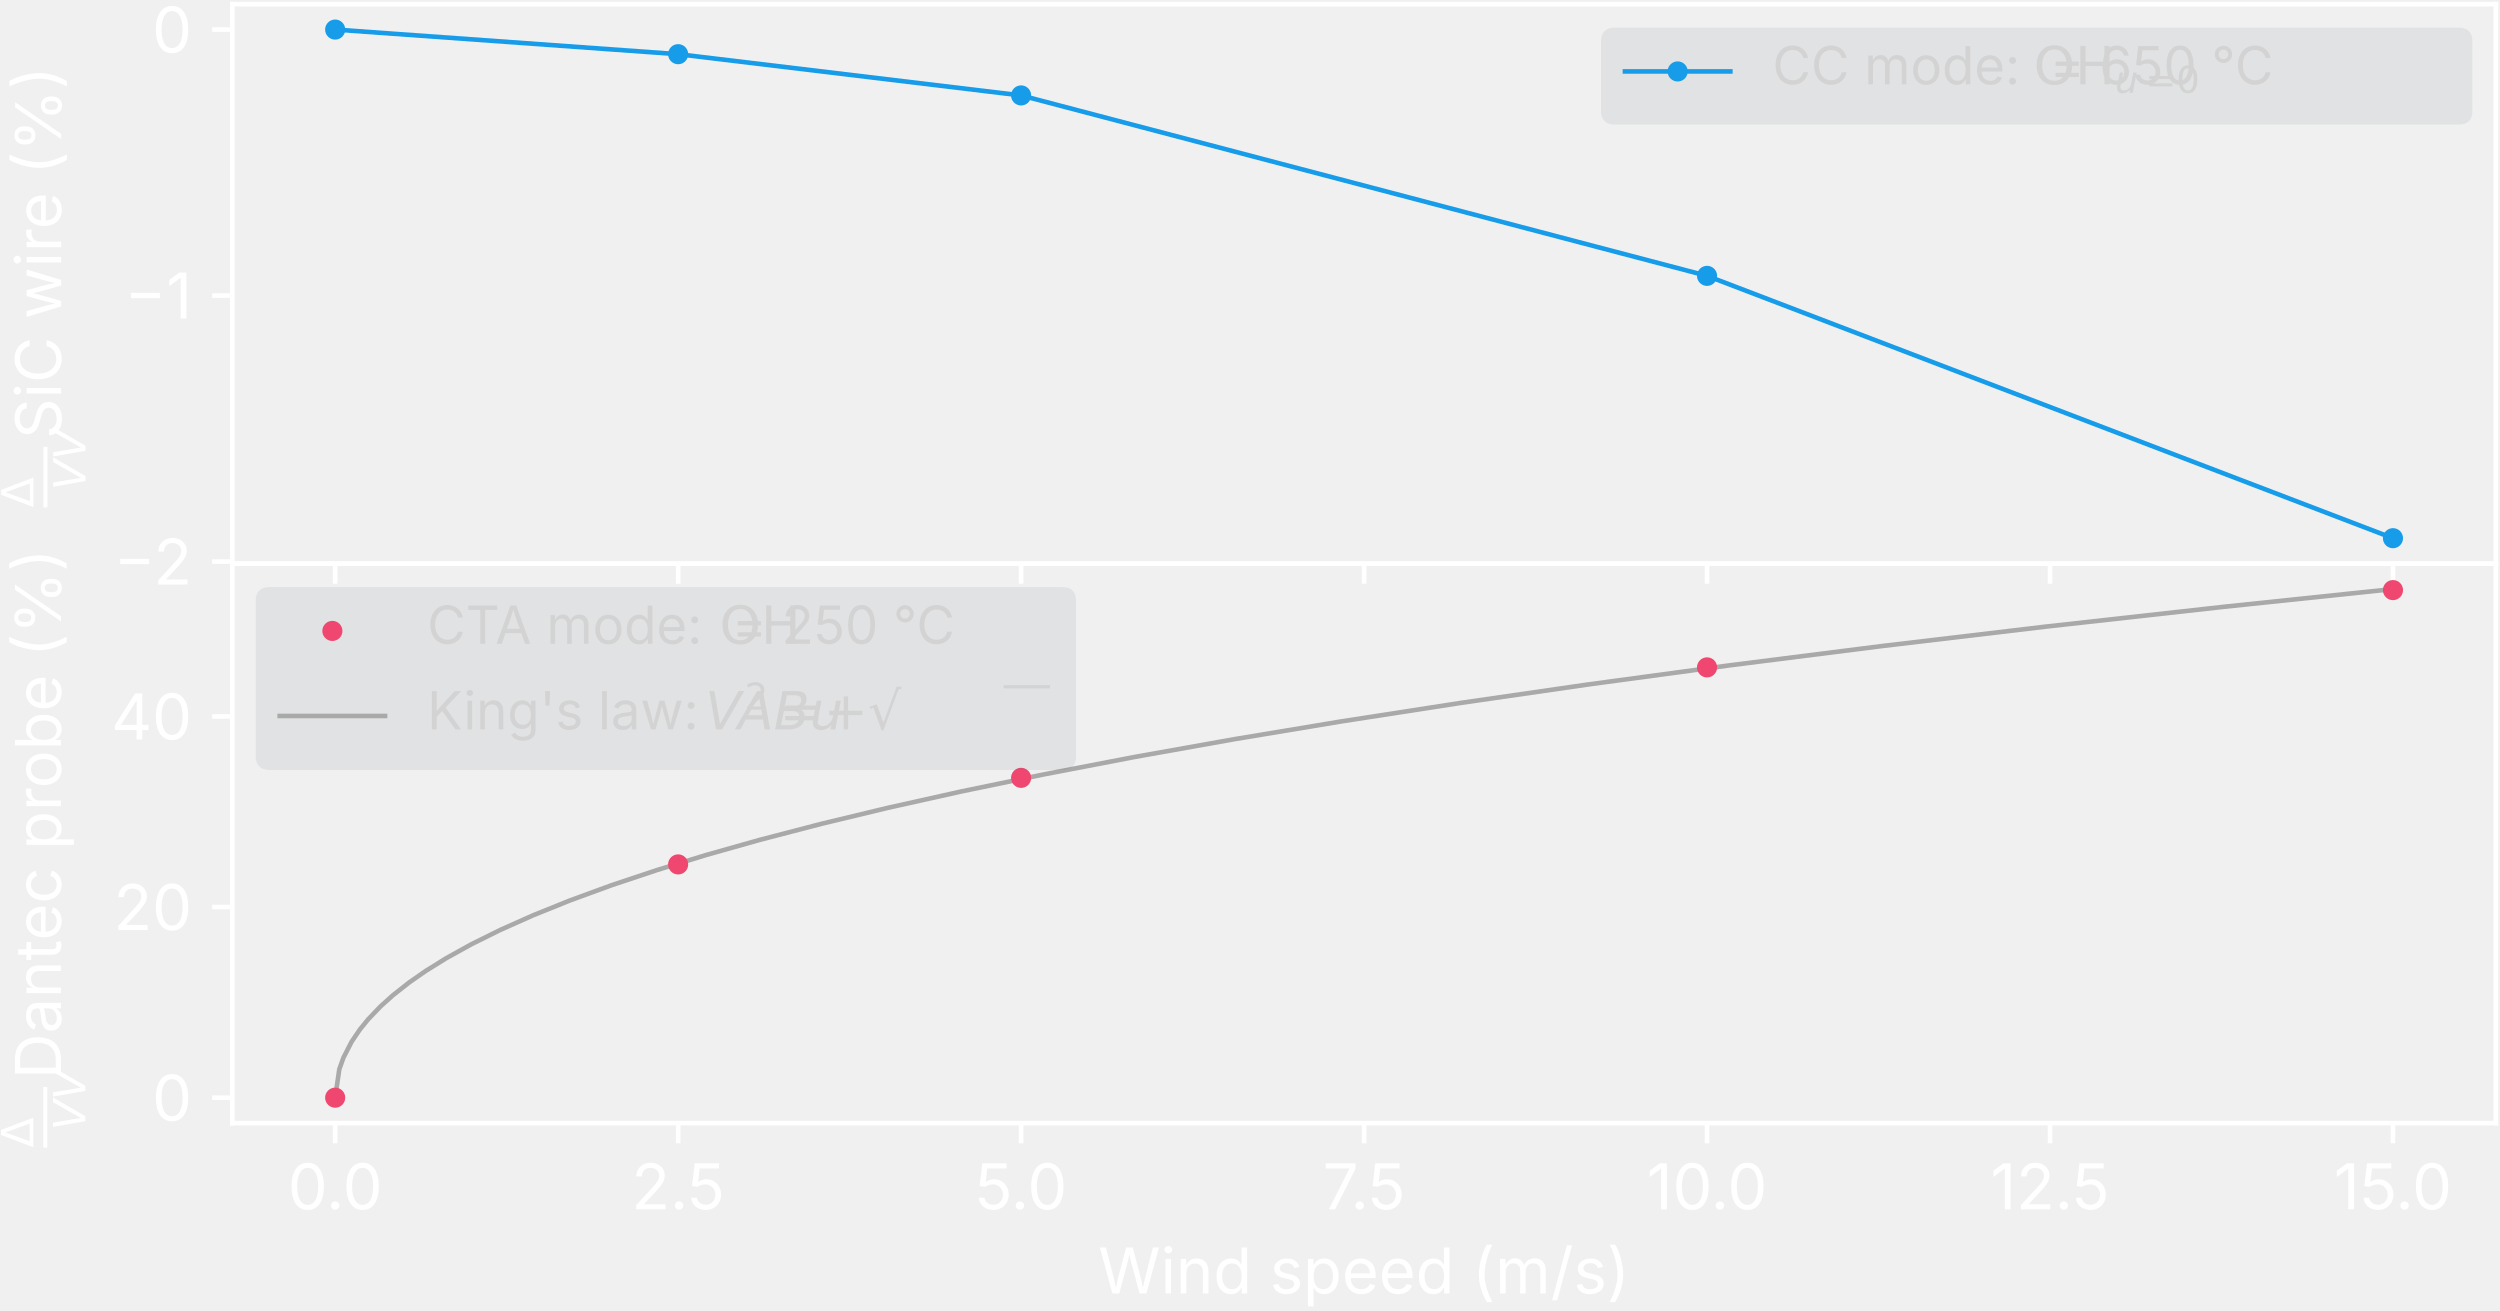
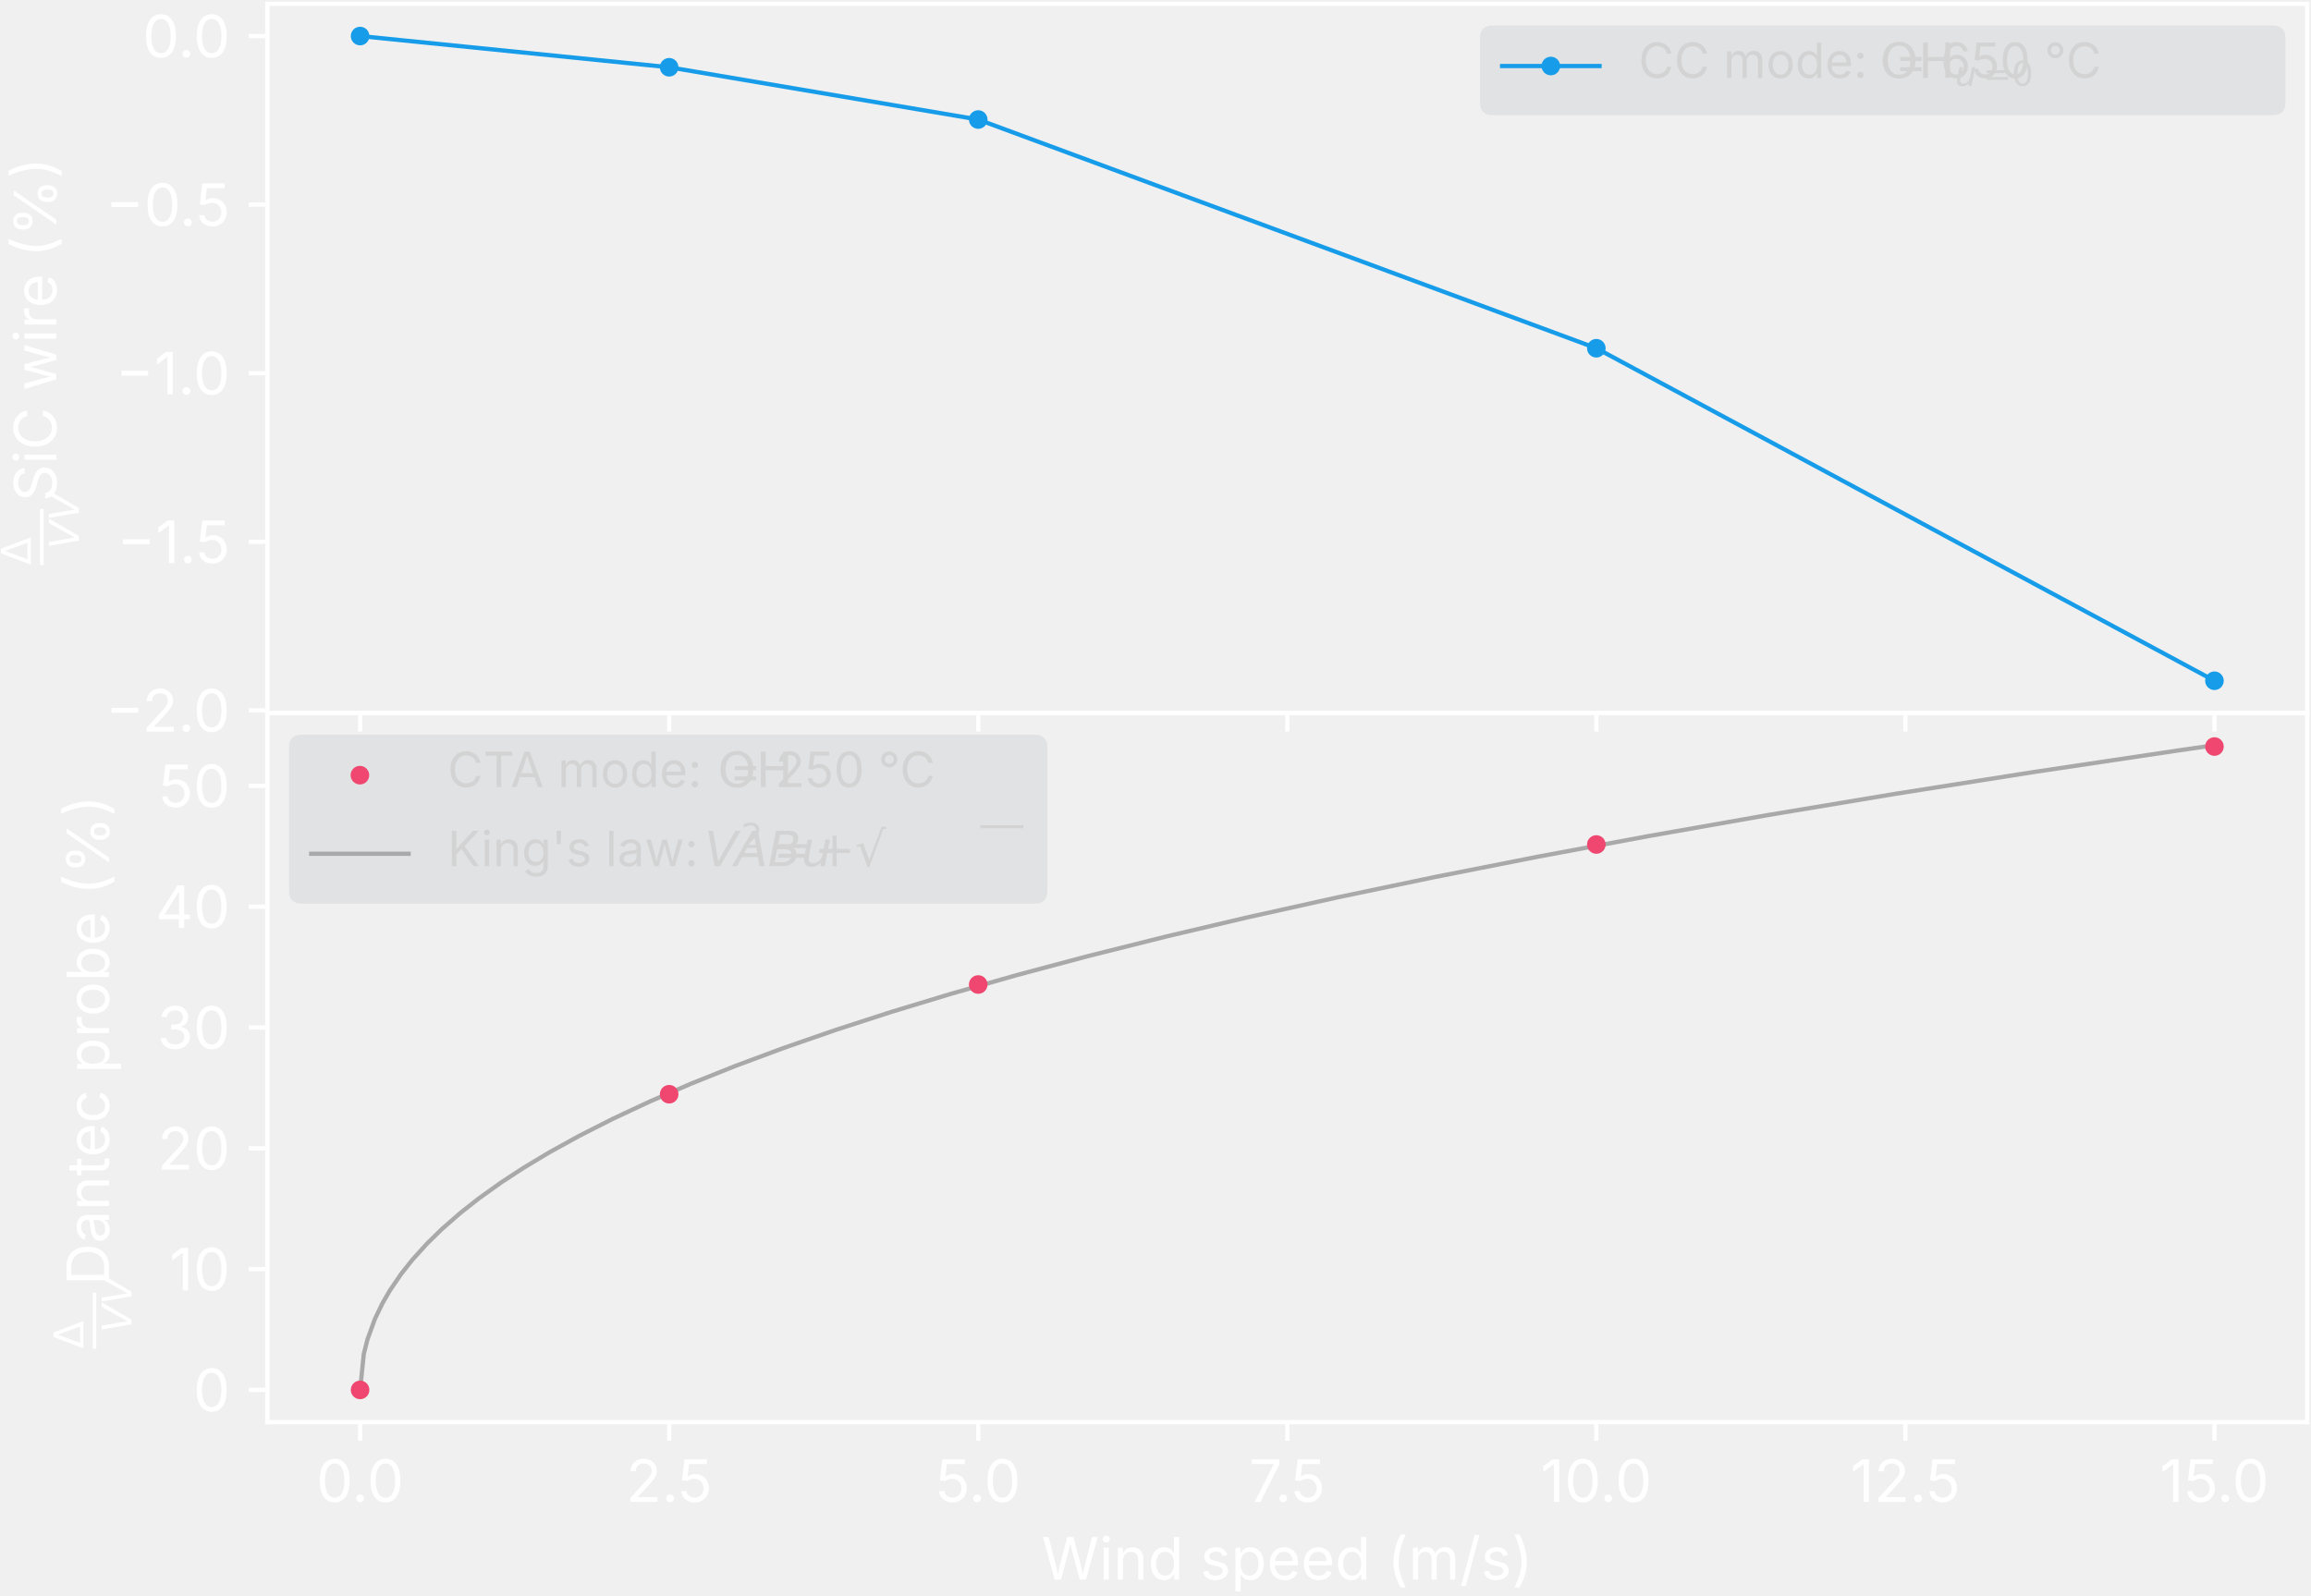
- <svg xmlns="http://www.w3.org/2000/svg" xmlns:xlink="http://www.w3.org/1999/xlink" width="434.794pt" height="227.925pt" viewBox="0 0 434.794 227.925" version="1.1">
+ <svg xmlns="http://www.w3.org/2000/svg" xmlns:xlink="http://www.w3.org/1999/xlink" width="434.801pt" height="300.236pt" viewBox="0 0 434.801 300.236" version="1.1">
  <defs>
    <style type="text/css">*{stroke-linejoin: round; stroke-linecap: butt}</style>
  </defs>
  <g id="figure_1">
    <g id="patch_1">
-       <path d="M 0 227.925  L 434.794 227.925  L 434.794 0  L 0 0  L 0 227.925  z " style="fill: none" />
+       <path d="M 0 300.236  L 434.801 300.236  L 434.801 0  L 0 0  L 0 300.236  z " style="fill: none" />
    </g>
    <g id="axes_1">
      <g id="patch_2">
-         <path d="M 40.397 98.025  L 434.074 98.025  L 434.074 0.72  L 40.397 0.72  L 40.397 98.025  z " style="fill: none" />
+         <path d="M 50.304 134.18  L 434.081 134.18  L 434.081 0.72  L 50.304 0.72  L 50.304 134.18  z " style="fill: none" />
      </g>
      <g id="matplotlib.axis_1">
        <g id="xtick_1">
          <g id="line2d_1">
            <defs>
-               <path id="me9f824bb07" d="M 0 0  L 0 3.5  " style="stroke: #ffffff; stroke-width: 0.8" />
+               <path id="mb3d3c3767f" d="M 0 0  L 0 3.5  " style="stroke: #ffffff; stroke-width: 0.8" />
            </defs>
            <g>
-               <use xlink:href="#me9f824bb07" x="58.292" y="98.025" style="fill: #ffffff; stroke: #ffffff; stroke-width: 0.8" />
+               <use xlink:href="#mb3d3c3767f" x="67.749" y="134.18" style="fill: #ffffff; stroke: #ffffff; stroke-width: 0.8" />
            </g>
          </g>
        </g>
        <g id="xtick_2">
          <g id="line2d_2">
            <g>
-               <use xlink:href="#me9f824bb07" x="117.94" y="98.025" style="fill: #ffffff; stroke: #ffffff; stroke-width: 0.8" />
+               <use xlink:href="#mb3d3c3767f" x="125.897" y="134.18" style="fill: #ffffff; stroke: #ffffff; stroke-width: 0.8" />
            </g>
          </g>
        </g>
        <g id="xtick_3">
          <g id="line2d_3">
            <g>
-               <use xlink:href="#me9f824bb07" x="177.588" y="98.025" style="fill: #ffffff; stroke: #ffffff; stroke-width: 0.8" />
+               <use xlink:href="#mb3d3c3767f" x="184.045" y="134.18" style="fill: #ffffff; stroke: #ffffff; stroke-width: 0.8" />
            </g>
          </g>
        </g>
        <g id="xtick_4">
          <g id="line2d_4">
            <g>
-               <use xlink:href="#me9f824bb07" x="237.236" y="98.025" style="fill: #ffffff; stroke: #ffffff; stroke-width: 0.8" />
+               <use xlink:href="#mb3d3c3767f" x="242.192" y="134.18" style="fill: #ffffff; stroke: #ffffff; stroke-width: 0.8" />
            </g>
          </g>
        </g>
        <g id="xtick_5">
          <g id="line2d_5">
            <g>
-               <use xlink:href="#me9f824bb07" x="296.884" y="98.025" style="fill: #ffffff; stroke: #ffffff; stroke-width: 0.8" />
+               <use xlink:href="#mb3d3c3767f" x="300.34" y="134.18" style="fill: #ffffff; stroke: #ffffff; stroke-width: 0.8" />
            </g>
          </g>
        </g>
        <g id="xtick_6">
          <g id="line2d_6">
            <g>
-               <use xlink:href="#me9f824bb07" x="356.532" y="98.025" style="fill: #ffffff; stroke: #ffffff; stroke-width: 0.8" />
+               <use xlink:href="#mb3d3c3767f" x="358.488" y="134.18" style="fill: #ffffff; stroke: #ffffff; stroke-width: 0.8" />
            </g>
          </g>
        </g>
        <g id="xtick_7">
          <g id="line2d_7">
            <g>
-               <use xlink:href="#me9f824bb07" x="416.179" y="98.025" style="fill: #ffffff; stroke: #ffffff; stroke-width: 0.8" />
+               <use xlink:href="#mb3d3c3767f" x="416.636" y="134.18" style="fill: #ffffff; stroke: #ffffff; stroke-width: 0.8" />
            </g>
          </g>
        </g>
      </g>
      <g id="matplotlib.axis_2">
        <g id="ytick_1">
          <g id="line2d_8">
            <defs>
-               <path id="m9cf8b675c9" d="M 0 0  L -3.5 0  " style="stroke: #ffffff; stroke-width: 0.8" />
+               <path id="m4267891a79" d="M 0 0  L -3.5 0  " style="stroke: #ffffff; stroke-width: 0.8" />
            </defs>
            <g>
-               <use xlink:href="#m9cf8b675c9" x="40.397" y="97.662" style="fill: #ffffff; stroke: #ffffff; stroke-width: 0.8" />
+               <use xlink:href="#m4267891a79" x="50.304" y="133.683" style="fill: #ffffff; stroke: #ffffff; stroke-width: 0.8" />
            </g>
          </g>
          <g id="text_1">
-             <text style="fill: #ffffff; font: 11px 'Inter'; text-anchor: end" x="33.397" y="101.663" transform="rotate(-0 33.39734 101.6628)">−2</text>
+             <text style="fill: #ffffff; font: 11px 'Inter'; text-anchor: end" x="43.304" y="137.684" transform="rotate(-0 43.30422 137.6837)">−2.0</text>
          </g>
        </g>
        <g id="ytick_2">
          <g id="line2d_9">
            <g>
-               <use xlink:href="#m9cf8b675c9" x="40.397" y="51.403" style="fill: #ffffff; stroke: #ffffff; stroke-width: 0.8" />
+               <use xlink:href="#m4267891a79" x="50.304" y="101.959" style="fill: #ffffff; stroke: #ffffff; stroke-width: 0.8" />
            </g>
          </g>
          <g id="text_2">
-             <text style="fill: #ffffff; font: 11px 'Inter'; text-anchor: end" x="33.397" y="55.403" transform="rotate(-0 33.39734 55.40305)">−1</text>
+             <text style="fill: #ffffff; font: 11px 'Inter'; text-anchor: end" x="43.304" y="105.959" transform="rotate(-0 43.30422 105.9594)">−1.5</text>
          </g>
        </g>
        <g id="ytick_3">
          <g id="line2d_10">
            <g>
-               <use xlink:href="#m9cf8b675c9" x="40.397" y="5.143" style="fill: #ffffff; stroke: #ffffff; stroke-width: 0.8" />
+               <use xlink:href="#m4267891a79" x="50.304" y="70.235" style="fill: #ffffff; stroke: #ffffff; stroke-width: 0.8" />
            </g>
          </g>
          <g id="text_3">
-             <text style="fill: #ffffff; font: 11px 'Inter'; text-anchor: end" x="33.397" y="9.143" transform="rotate(-0 33.39734 9.143325)">0</text>
-           </g>
-         </g>
-         <g id="text_4">
-           <g style="fill: #ffffff" transform="translate(11.20094 88.25727) rotate(-90)">
+             <text style="fill: #ffffff; font: 11px 'Inter'; text-anchor: end" x="43.304" y="74.235" transform="rotate(-0 43.30422 74.23521)">−1.0</text>
+           </g>
+         </g>
+         <g id="ytick_4">
+           <g id="line2d_11">
+             <g>
+               <use xlink:href="#m4267891a79" x="50.304" y="38.511" style="fill: #ffffff; stroke: #ffffff; stroke-width: 0.8" />
+             </g>
+           </g>
+           <g id="text_4">
+             <text style="fill: #ffffff; font: 11px 'Inter'; text-anchor: end" x="43.304" y="42.511" transform="rotate(-0 43.30422 42.51098)">−0.5</text>
+           </g>
+         </g>
+         <g id="ytick_5">
+           <g id="line2d_12">
+             <g>
+               <use xlink:href="#m4267891a79" x="50.304" y="6.786" style="fill: #ffffff; stroke: #ffffff; stroke-width: 0.8" />
+             </g>
+           </g>
+           <g id="text_5">
+             <text style="fill: #ffffff; font: 11px 'Inter'; text-anchor: end" x="43.304" y="10.787" transform="rotate(-0 43.30422 10.78675)">0.0</text>
+           </g>
+         </g>
+         <g id="text_6">
+           <g style="fill: #ffffff" transform="translate(11.17 106.335) rotate(-90)">
            <text>
              <tspan style="font: 7.7px 'DejaVu Sans'" x="0" y="-5.389">Δ</tspan>
              <tspan style="font: oblique 7.7px 'DejaVu Sans'" x="3 5.267" y="3.659 -5.389">VV</tspan>
              <tspan style="font: 11px 'Inter'" x="11.91 15.004 22.019 24.629 32.629 35.722 44.66 47.269 51.363 57.769 60.863 64.847 73.785" y="-0.569"> SiC wire (%)</tspan>
            </text>
            <rect x="0" y="-3.639" width="10.535" height="0.688" />
          </g>
        </g>
      </g>
-       <g id="line2d_11">
-         <path d="M 58.292 5.143  L 117.94 9.424  L 177.588 16.596  L 296.884 47.977  L 416.179 93.602  " clip-path="url(#p04968611b8)" style="fill: none; stroke: #169ce9; stroke-width: 0.8; stroke-linecap: square" />
+       <g id="line2d_13">
+         <path d="M 67.749 6.786  L 125.897 12.659  L 184.045 22.495  L 300.34 65.537  L 416.636 128.114  " clip-path="url(#p13eff54322)" style="fill: none; stroke: #169ce9; stroke-width: 0.8; stroke-linecap: square" />
        <defs>
-           <path id="m2319d151bd" d="M 0 1.25  C 0.332 1.25 0.649 1.118 0.884 0.884  C 1.118 0.649 1.25 0.332 1.25 0  C 1.25 -0.332 1.118 -0.649 0.884 -0.884  C 0.649 -1.118 0.332 -1.25 0 -1.25  C -0.332 -1.25 -0.649 -1.118 -0.884 -0.884  C -1.118 -0.649 -1.25 -0.332 -1.25 0  C -1.25 0.332 -1.118 0.649 -0.884 0.884  C -0.649 1.118 -0.332 1.25 0 1.25  z " style="stroke: #169ce9" />
+           <path id="m6902e85593" d="M 0 1.25  C 0.332 1.25 0.649 1.118 0.884 0.884  C 1.118 0.649 1.25 0.332 1.25 0  C 1.25 -0.332 1.118 -0.649 0.884 -0.884  C 0.649 -1.118 0.332 -1.25 0 -1.25  C -0.332 -1.25 -0.649 -1.118 -0.884 -0.884  C -1.118 -0.649 -1.25 -0.332 -1.25 0  C -1.25 0.332 -1.118 0.649 -0.884 0.884  C -0.649 1.118 -0.332 1.25 0 1.25  z " style="stroke: #169ce9" />
        </defs>
-         <g clip-path="url(#p04968611b8)">
-           <use xlink:href="#m2319d151bd" x="58.292" y="5.143" style="fill: #169ce9; stroke: #169ce9" />
-           <use xlink:href="#m2319d151bd" x="117.94" y="9.424" style="fill: #169ce9; stroke: #169ce9" />
-           <use xlink:href="#m2319d151bd" x="177.588" y="16.596" style="fill: #169ce9; stroke: #169ce9" />
-           <use xlink:href="#m2319d151bd" x="296.884" y="47.977" style="fill: #169ce9; stroke: #169ce9" />
-           <use xlink:href="#m2319d151bd" x="416.179" y="93.602" style="fill: #169ce9; stroke: #169ce9" />
+         <g clip-path="url(#p13eff54322)">
+           <use xlink:href="#m6902e85593" x="67.749" y="6.786" style="fill: #169ce9; stroke: #169ce9" />
+           <use xlink:href="#m6902e85593" x="125.897" y="12.659" style="fill: #169ce9; stroke: #169ce9" />
+           <use xlink:href="#m6902e85593" x="184.045" y="22.495" style="fill: #169ce9; stroke: #169ce9" />
+           <use xlink:href="#m6902e85593" x="300.34" y="65.537" style="fill: #169ce9; stroke: #169ce9" />
+           <use xlink:href="#m6902e85593" x="416.636" y="128.114" style="fill: #169ce9; stroke: #169ce9" />
        </g>
      </g>
      <g id="patch_3">
-         <path d="M 40.397 98.025  L 40.397 0.72  " style="fill: none; stroke: #ffffff; stroke-width: 0.8; stroke-linejoin: miter; stroke-linecap: square" />
+         <path d="M 50.304 134.18  L 50.304 0.72  " style="fill: none; stroke: #ffffff; stroke-width: 0.8; stroke-linejoin: miter; stroke-linecap: square" />
      </g>
      <g id="patch_4">
-         <path d="M 434.074 98.025  L 434.074 0.72  " style="fill: none; stroke: #ffffff; stroke-width: 0.8; stroke-linejoin: miter; stroke-linecap: square" />
+         <path d="M 434.081 134.18  L 434.081 0.72  " style="fill: none; stroke: #ffffff; stroke-width: 0.8; stroke-linejoin: miter; stroke-linecap: square" />
      </g>
      <g id="patch_5">
-         <path d="M 40.397 98.025  L 434.074 98.025  " style="fill: none; stroke: #ffffff; stroke-width: 0.8; stroke-linejoin: miter; stroke-linecap: square" />
+         <path d="M 50.304 134.18  L 434.081 134.18  " style="fill: none; stroke: #ffffff; stroke-width: 0.8; stroke-linejoin: miter; stroke-linecap: square" />
      </g>
      <g id="patch_6">
-         <path d="M 40.397 0.72  L 434.074 0.72  " style="fill: none; stroke: #ffffff; stroke-width: 0.8; stroke-linejoin: miter; stroke-linecap: square" />
+         <path d="M 50.304 0.72  L 434.081 0.72  " style="fill: none; stroke: #ffffff; stroke-width: 0.8; stroke-linejoin: miter; stroke-linecap: square" />
      </g>
      <g id="legend_1">
        <g id="patch_7">
-           <path d="M 280.777 21.171  L 427.66 21.171  Q 429.492 21.171 429.492 19.338  L 429.492 7.134  Q 429.492 5.301 427.66 5.301  L 280.777 5.301  Q 278.944 5.301 278.944 7.134  L 278.944 19.338  Q 278.944 21.171 280.777 21.171  z " style="fill: #59656d; opacity: 0.1; stroke: #59656d; stroke-linejoin: miter" />
-         </g>
-         <g id="line2d_12">
-           <path d="M 282.609 12.424  L 291.772 12.424  L 300.935 12.424  " style="fill: none; stroke: #169ce9; stroke-width: 0.8; stroke-linecap: square" />
+           <path d="M 280.784 21.171  L 427.667 21.171  Q 429.499 21.171 429.499 19.338  L 429.499 7.134  Q 429.499 5.301 427.667 5.301  L 280.784 5.301  Q 278.951 5.301 278.951 7.134  L 278.951 19.338  Q 278.951 21.171 280.784 21.171  z " style="fill: #59656d; opacity: 0.1; stroke: #59656d; stroke-linejoin: miter" />
+         </g>
+         <g id="line2d_14">
+           <path d="M 282.616 12.424  L 291.779 12.424  L 300.942 12.424  " style="fill: none; stroke: #169ce9; stroke-width: 0.8; stroke-linecap: square" />
          <g>
-             <use xlink:href="#m2319d151bd" x="291.772" y="12.424" style="fill: #169ce9; stroke: #169ce9" />
-           </g>
-         </g>
-         <g id="text_5">
-           <g style="fill: #d3d3d3" transform="translate(308.2659 15.63135)">
+             <use xlink:href="#m6902e85593" x="291.779" y="12.424" style="fill: #169ce9; stroke: #169ce9" />
+           </g>
+         </g>
+         <g id="text_7">
+           <g style="fill: #d3d3d3" transform="translate(308.2727 15.63135)">
            <text>
              <tspan style="font: 9.163px 'Inter'" x="0 6.659 13.318 15.893 23.853 29.316 34.999 40.332 42.855 75.76 78.335 84.37 86.945 92.654 98.221 103.944 106.519 110.681" y="-0.969">CC mode:  = 650 °C</tspan>
              <tspan style="font: 9.163px 'DejaVu Sans'" x="45.43 52.613" y="-0.969">OH</tspan>
              <tspan style="font: oblique 6.414px 'DejaVu Sans'" x="59.56" y="0.508">u</tspan>
              <tspan style="font: 6.414px 'DejaVu Sans'" x="64.853 71.45" y="0.508">=0</tspan>
            </text>
          </g>
        </g>
      </g>
    </g>
    <g id="axes_2">
      <g id="patch_8">
-         <path d="M 40.397 195.329  L 434.074 195.329  L 434.074 98.025  L 40.397 98.025  L 40.397 195.329  z " style="fill: none" />
-       </g>
-       <g id="line2d_13">
-         <path d="M 58.292 190.906  L 59.009 185.963  L 59.726 183.957  L 61.161 181.16  L 62.595 179.043  L 64.029 177.277  L 66.181 175.029  L 68.333 173.093  L 71.202 170.838  L 74.07 168.845  L 77.656 166.619  L 81.96 164.234  L 86.98 161.744  L 92.718 159.186  L 99.173 156.585  L 106.345 153.961  L 114.234 151.326  L 122.841 148.691  L 132.164 146.06  L 142.922 143.26  L 154.398 140.499  L 167.308 137.622  L 181.652 134.658  L 197.43 131.632  L 214.643 128.562  L 233.291 125.463  L 254.09 122.241  L 276.324 119.025  L 300.709 115.726  L 327.245 112.367  L 355.934 108.964  L 386.774 105.532  L 416.179 102.447  L 416.179 102.447  " clip-path="url(#p5960eb5c90)" style="fill: none; stroke: #a9a9a9; stroke-width: 0.8; stroke-linecap: square" />
+         <path d="M 50.304 267.64  L 434.081 267.64  L 434.081 134.18  L 50.304 134.18  L 50.304 267.64  z " style="fill: none" />
+       </g>
+       <g id="line2d_15">
+         <path d="M 67.749 261.574  L 68.448 254.794  L 69.147 252.043  L 70.545 248.206  L 71.944 245.302  L 73.342 242.881  L 75.44 239.796  L 77.537 237.142  L 80.334 234.048  L 83.13 231.315  L 86.626 228.262  L 90.122 225.511  L 94.317 222.514  L 98.512 219.775  L 103.406 216.838  L 109 213.752  L 115.292 210.559  L 122.284 207.287  L 129.975 203.962  L 138.365 200.601  L 147.454 197.218  L 157.243 193.824  L 167.73 190.426  L 178.917 187.033  L 191.502 183.455  L 204.787 179.912  L 219.469 176.233  L 234.851 172.609  L 251.631 168.884  L 269.81 165.081  L 289.387 161.218  L 310.362 157.31  L 332.735 153.371  L 356.507 149.411  L 382.377 145.331  L 409.645 141.257  L 416.636 140.246  L 416.636 140.246  " clip-path="url(#pf2e261e9ab)" style="fill: none; stroke: #a9a9a9; stroke-width: 0.8; stroke-linecap: square" />
      </g>
      <g id="matplotlib.axis_3">
        <g id="xtick_8">
-           <g id="line2d_14">
-             <g>
-               <use xlink:href="#me9f824bb07" x="58.292" y="195.329" style="fill: #ffffff; stroke: #ffffff; stroke-width: 0.8" />
-             </g>
-           </g>
-           <g id="text_6">
-             <text style="fill: #ffffff; font: 11px 'Inter'; text-anchor: middle" x="58.292" y="210.33" transform="rotate(-0 58.29173 210.3299)">0.0</text>
+           <g id="line2d_16">
+             <g>
+               <use xlink:href="#mb3d3c3767f" x="67.749" y="267.64" style="fill: #ffffff; stroke: #ffffff; stroke-width: 0.8" />
+             </g>
+           </g>
+           <g id="text_8">
+             <text style="fill: #ffffff; font: 11px 'Inter'; text-anchor: middle" x="67.749" y="282.641" transform="rotate(-0 67.7486 282.6408)">0.0</text>
          </g>
        </g>
        <g id="xtick_9">
-           <g id="line2d_15">
-             <g>
-               <use xlink:href="#me9f824bb07" x="117.94" y="195.329" style="fill: #ffffff; stroke: #ffffff; stroke-width: 0.8" />
-             </g>
-           </g>
-           <g id="text_7">
-             <text style="fill: #ffffff; font: 11px 'Inter'; text-anchor: middle" x="117.94" y="210.33" transform="rotate(-0 117.9397 210.3299)">2.5</text>
+           <g id="line2d_17">
+             <g>
+               <use xlink:href="#mb3d3c3767f" x="125.897" y="267.64" style="fill: #ffffff; stroke: #ffffff; stroke-width: 0.8" />
+             </g>
+           </g>
+           <g id="text_9">
+             <text style="fill: #ffffff; font: 11px 'Inter'; text-anchor: middle" x="125.897" y="282.641" transform="rotate(-0 125.8966 282.6408)">2.5</text>
          </g>
        </g>
        <g id="xtick_10">
-           <g id="line2d_16">
-             <g>
-               <use xlink:href="#me9f824bb07" x="177.588" y="195.329" style="fill: #ffffff; stroke: #ffffff; stroke-width: 0.8" />
-             </g>
-           </g>
-           <g id="text_8">
-             <text style="fill: #ffffff; font: 11px 'Inter'; text-anchor: middle" x="177.588" y="210.33" transform="rotate(-0 177.5876 210.3299)">5.0</text>
+           <g id="line2d_18">
+             <g>
+               <use xlink:href="#mb3d3c3767f" x="184.045" y="267.64" style="fill: #ffffff; stroke: #ffffff; stroke-width: 0.8" />
+             </g>
+           </g>
+           <g id="text_10">
+             <text style="fill: #ffffff; font: 11px 'Inter'; text-anchor: middle" x="184.045" y="282.641" transform="rotate(-0 184.0445 282.6408)">5.0</text>
          </g>
        </g>
        <g id="xtick_11">
-           <g id="line2d_17">
-             <g>
-               <use xlink:href="#me9f824bb07" x="237.236" y="195.329" style="fill: #ffffff; stroke: #ffffff; stroke-width: 0.8" />
-             </g>
-           </g>
-           <g id="text_9">
-             <text style="fill: #ffffff; font: 11px 'Inter'; text-anchor: middle" x="237.236" y="210.33" transform="rotate(-0 237.2356 210.3299)">7.5</text>
+           <g id="line2d_19">
+             <g>
+               <use xlink:href="#mb3d3c3767f" x="242.192" y="267.64" style="fill: #ffffff; stroke: #ffffff; stroke-width: 0.8" />
+             </g>
+           </g>
+           <g id="text_11">
+             <text style="fill: #ffffff; font: 11px 'Inter'; text-anchor: middle" x="242.192" y="282.641" transform="rotate(-0 242.1925 282.6408)">7.5</text>
          </g>
        </g>
        <g id="xtick_12">
-           <g id="line2d_18">
-             <g>
-               <use xlink:href="#me9f824bb07" x="296.884" y="195.329" style="fill: #ffffff; stroke: #ffffff; stroke-width: 0.8" />
-             </g>
-           </g>
-           <g id="text_10">
-             <text style="fill: #ffffff; font: 11px 'Inter'; text-anchor: middle" x="296.884" y="210.33" transform="rotate(-0 296.8835 210.3299)">10.0</text>
+           <g id="line2d_20">
+             <g>
+               <use xlink:href="#mb3d3c3767f" x="300.34" y="267.64" style="fill: #ffffff; stroke: #ffffff; stroke-width: 0.8" />
+             </g>
+           </g>
+           <g id="text_12">
+             <text style="fill: #ffffff; font: 11px 'Inter'; text-anchor: middle" x="300.34" y="282.641" transform="rotate(-0 300.3404 282.6408)">10.0</text>
          </g>
        </g>
        <g id="xtick_13">
-           <g id="line2d_19">
-             <g>
-               <use xlink:href="#me9f824bb07" x="356.532" y="195.329" style="fill: #ffffff; stroke: #ffffff; stroke-width: 0.8" />
-             </g>
-           </g>
-           <g id="text_11">
-             <text style="fill: #ffffff; font: 11px 'Inter'; text-anchor: middle" x="356.532" y="210.33" transform="rotate(-0 356.5315 210.3299)">12.5</text>
+           <g id="line2d_21">
+             <g>
+               <use xlink:href="#mb3d3c3767f" x="358.488" y="267.64" style="fill: #ffffff; stroke: #ffffff; stroke-width: 0.8" />
+             </g>
+           </g>
+           <g id="text_13">
+             <text style="fill: #ffffff; font: 11px 'Inter'; text-anchor: middle" x="358.488" y="282.641" transform="rotate(-0 358.4884 282.6408)">12.5</text>
          </g>
        </g>
        <g id="xtick_14">
-           <g id="line2d_20">
-             <g>
-               <use xlink:href="#me9f824bb07" x="416.179" y="195.329" style="fill: #ffffff; stroke: #ffffff; stroke-width: 0.8" />
-             </g>
-           </g>
-           <g id="text_12">
-             <text style="fill: #ffffff; font: 11px 'Inter'; text-anchor: middle" x="416.179" y="210.33" transform="rotate(-0 416.1795 210.3299)">15.0</text>
-           </g>
-         </g>
-         <g id="text_13">
-           <text style="fill: #ffffff; font: 11px 'Inter'; text-anchor: middle" x="237.236" y="224.955" transform="rotate(-0 237.2356 224.9552)">Wind speed (m/s)</text>
+           <g id="line2d_22">
+             <g>
+               <use xlink:href="#mb3d3c3767f" x="416.636" y="267.64" style="fill: #ffffff; stroke: #ffffff; stroke-width: 0.8" />
+             </g>
+           </g>
+           <g id="text_14">
+             <text style="fill: #ffffff; font: 11px 'Inter'; text-anchor: middle" x="416.636" y="282.641" transform="rotate(-0 416.6363 282.6408)">15.0</text>
+           </g>
+         </g>
+         <g id="text_15">
+           <text style="fill: #ffffff; font: 11px 'Inter'; text-anchor: middle" x="242.192" y="297.266" transform="rotate(-0 242.1925 297.2661)">Wind speed (m/s)</text>
        </g>
      </g>
      <g id="matplotlib.axis_4">
-         <g id="ytick_4">
-           <g id="line2d_21">
-             <g>
-               <use xlink:href="#m9cf8b675c9" x="40.397" y="190.906" style="fill: #ffffff; stroke: #ffffff; stroke-width: 0.8" />
-             </g>
-           </g>
-           <g id="text_14">
-             <text style="fill: #ffffff; font: 11px 'Inter'; text-anchor: end" x="33.397" y="194.907" transform="rotate(-0 33.39734 194.9065)">0</text>
-           </g>
-         </g>
-         <g id="ytick_5">
-           <g id="line2d_22">
-             <g>
-               <use xlink:href="#m9cf8b675c9" x="40.397" y="157.753" style="fill: #ffffff; stroke: #ffffff; stroke-width: 0.8" />
-             </g>
-           </g>
-           <g id="text_15">
-             <text style="fill: #ffffff; font: 11px 'Inter'; text-anchor: end" x="33.397" y="161.753" transform="rotate(-0 33.39734 161.7533)">20</text>
-           </g>
-         </g>
        <g id="ytick_6">
          <g id="line2d_23">
            <g>
-               <use xlink:href="#m9cf8b675c9" x="40.397" y="124.6" style="fill: #ffffff; stroke: #ffffff; stroke-width: 0.8" />
+               <use xlink:href="#m4267891a79" x="50.304" y="261.574" style="fill: #ffffff; stroke: #ffffff; stroke-width: 0.8" />
            </g>
          </g>
          <g id="text_16">
-             <text style="fill: #ffffff; font: 11px 'Inter'; text-anchor: end" x="33.397" y="128.6" transform="rotate(-0 33.39734 128.6001)">40</text>
-           </g>
-         </g>
-         <g id="text_17">
-           <g style="fill: #ffffff" transform="translate(11.17 199.5868) rotate(-90)">
+             <text style="fill: #ffffff; font: 11px 'Inter'; text-anchor: end" x="43.304" y="265.574" transform="rotate(-0 43.30422 265.574)">0</text>
+           </g>
+         </g>
+         <g id="ytick_7">
+           <g id="line2d_24">
+             <g>
+               <use xlink:href="#m4267891a79" x="50.304" y="238.838" style="fill: #ffffff; stroke: #ffffff; stroke-width: 0.8" />
+             </g>
+           </g>
+           <g id="text_17">
+             <text style="fill: #ffffff; font: 11px 'Inter'; text-anchor: end" x="43.304" y="242.838" transform="rotate(-0 43.30422 242.8381)">10</text>
+           </g>
+         </g>
+         <g id="ytick_8">
+           <g id="line2d_25">
+             <g>
+               <use xlink:href="#m4267891a79" x="50.304" y="216.102" style="fill: #ffffff; stroke: #ffffff; stroke-width: 0.8" />
+             </g>
+           </g>
+           <g id="text_18">
+             <text style="fill: #ffffff; font: 11px 'Inter'; text-anchor: end" x="43.304" y="220.102" transform="rotate(-0 43.30422 220.1021)">20</text>
+           </g>
+         </g>
+         <g id="ytick_9">
+           <g id="line2d_26">
+             <g>
+               <use xlink:href="#m4267891a79" x="50.304" y="193.366" style="fill: #ffffff; stroke: #ffffff; stroke-width: 0.8" />
+             </g>
+           </g>
+           <g id="text_19">
+             <text style="fill: #ffffff; font: 11px 'Inter'; text-anchor: end" x="43.304" y="197.366" transform="rotate(-0 43.30422 197.3661)">30</text>
+           </g>
+         </g>
+         <g id="ytick_10">
+           <g id="line2d_27">
+             <g>
+               <use xlink:href="#m4267891a79" x="50.304" y="170.63" style="fill: #ffffff; stroke: #ffffff; stroke-width: 0.8" />
+             </g>
+           </g>
+           <g id="text_20">
+             <text style="fill: #ffffff; font: 11px 'Inter'; text-anchor: end" x="43.304" y="174.63" transform="rotate(-0 43.30422 174.6301)">40</text>
+           </g>
+         </g>
+         <g id="ytick_11">
+           <g id="line2d_28">
+             <g>
+               <use xlink:href="#m4267891a79" x="50.304" y="147.894" style="fill: #ffffff; stroke: #ffffff; stroke-width: 0.8" />
+             </g>
+           </g>
+           <g id="text_21">
+             <text style="fill: #ffffff; font: 11px 'Inter'; text-anchor: end" x="43.304" y="151.894" transform="rotate(-0 43.30422 151.8942)">50</text>
+           </g>
+         </g>
+         <g id="text_22">
+           <g style="fill: #ffffff" transform="translate(21.07688 253.82) rotate(-90)">
            <text>
              <tspan style="font: 7.7px 'DejaVu Sans'" x="0" y="-5.389">Δ</tspan>
              <tspan style="font: oblique 7.7px 'DejaVu Sans'" x="3 5.267" y="3.659 -5.389">VV</tspan>
              <tspan style="font: 11px 'Inter'" x="11.91 15.004 22.91 29.113 35.55 39.55 45.957 52.097 55.191 61.894 65.988 72.55 79.379 85.785 88.879 92.863 101.8" y="-0.569"> Dantec probe (%)</tspan>
            </text>
            <rect x="0" y="-3.639" width="10.535" height="0.688" />
          </g>
        </g>
      </g>
-       <g id="line2d_24">
-         <path d="M 58.292 190.906  L 117.94 150.337  L 177.588 135.281  L 296.884 116.07  L 416.179 102.628  " clip-path="url(#p5960eb5c90)" style="fill: none" />
+       <g id="line2d_29">
+         <path d="M 67.749 261.574  L 125.897 205.931  L 184.045 185.28  L 300.34 158.93  L 416.636 140.495  " clip-path="url(#pf2e261e9ab)" style="fill: none" />
        <defs>
-           <path id="mef62094e43" d="M 0 1.25  C 0.332 1.25 0.649 1.118 0.884 0.884  C 1.118 0.649 1.25 0.332 1.25 0  C 1.25 -0.332 1.118 -0.649 0.884 -0.884  C 0.649 -1.118 0.332 -1.25 0 -1.25  C -0.332 -1.25 -0.649 -1.118 -0.884 -0.884  C -1.118 -0.649 -1.25 -0.332 -1.25 0  C -1.25 0.332 -1.118 0.649 -0.884 0.884  C -0.649 1.118 -0.332 1.25 0 1.25  z " style="stroke: #ef476f" />
+           <path id="mfd0936d17d" d="M 0 1.25  C 0.332 1.25 0.649 1.118 0.884 0.884  C 1.118 0.649 1.25 0.332 1.25 0  C 1.25 -0.332 1.118 -0.649 0.884 -0.884  C 0.649 -1.118 0.332 -1.25 0 -1.25  C -0.332 -1.25 -0.649 -1.118 -0.884 -0.884  C -1.118 -0.649 -1.25 -0.332 -1.25 0  C -1.25 0.332 -1.118 0.649 -0.884 0.884  C -0.649 1.118 -0.332 1.25 0 1.25  z " style="stroke: #ef476f" />
        </defs>
-         <g clip-path="url(#p5960eb5c90)">
-           <use xlink:href="#mef62094e43" x="58.292" y="190.906" style="fill: #ef476f; stroke: #ef476f" />
-           <use xlink:href="#mef62094e43" x="117.94" y="150.337" style="fill: #ef476f; stroke: #ef476f" />
-           <use xlink:href="#mef62094e43" x="177.588" y="135.281" style="fill: #ef476f; stroke: #ef476f" />
-           <use xlink:href="#mef62094e43" x="296.884" y="116.07" style="fill: #ef476f; stroke: #ef476f" />
-           <use xlink:href="#mef62094e43" x="416.179" y="102.628" style="fill: #ef476f; stroke: #ef476f" />
+         <g clip-path="url(#pf2e261e9ab)">
+           <use xlink:href="#mfd0936d17d" x="67.749" y="261.574" style="fill: #ef476f; stroke: #ef476f" />
+           <use xlink:href="#mfd0936d17d" x="125.897" y="205.931" style="fill: #ef476f; stroke: #ef476f" />
+           <use xlink:href="#mfd0936d17d" x="184.045" y="185.28" style="fill: #ef476f; stroke: #ef476f" />
+           <use xlink:href="#mfd0936d17d" x="300.34" y="158.93" style="fill: #ef476f; stroke: #ef476f" />
+           <use xlink:href="#mfd0936d17d" x="416.636" y="140.495" style="fill: #ef476f; stroke: #ef476f" />
        </g>
      </g>
      <g id="patch_9">
-         <path d="M 40.397 195.329  L 40.397 98.025  " style="fill: none; stroke: #ffffff; stroke-width: 0.8; stroke-linejoin: miter; stroke-linecap: square" />
+         <path d="M 50.304 267.64  L 50.304 134.18  " style="fill: none; stroke: #ffffff; stroke-width: 0.8; stroke-linejoin: miter; stroke-linecap: square" />
      </g>
      <g id="patch_10">
-         <path d="M 434.074 195.329  L 434.074 98.025  " style="fill: none; stroke: #ffffff; stroke-width: 0.8; stroke-linejoin: miter; stroke-linecap: square" />
+         <path d="M 434.081 267.64  L 434.081 134.18  " style="fill: none; stroke: #ffffff; stroke-width: 0.8; stroke-linejoin: miter; stroke-linecap: square" />
      </g>
      <g id="patch_11">
-         <path d="M 40.397 195.329  L 434.074 195.329  " style="fill: none; stroke: #ffffff; stroke-width: 0.8; stroke-linejoin: miter; stroke-linecap: square" />
+         <path d="M 50.304 267.64  L 434.081 267.64  " style="fill: none; stroke: #ffffff; stroke-width: 0.8; stroke-linejoin: miter; stroke-linecap: square" />
      </g>
      <g id="patch_12">
-         <path d="M 40.397 98.025  L 434.074 98.025  " style="fill: none; stroke: #ffffff; stroke-width: 0.8; stroke-linejoin: miter; stroke-linecap: square" />
+         <path d="M 50.304 134.18  L 434.081 134.18  " style="fill: none; stroke: #ffffff; stroke-width: 0.8; stroke-linejoin: miter; stroke-linecap: square" />
      </g>
      <g id="legend_2">
        <g id="patch_13">
-           <path d="M 46.811 133.411  L 184.806 133.411  Q 186.639 133.411 186.639 131.578  L 186.639 104.439  Q 186.639 102.606 184.806 102.606  L 46.811 102.606  Q 44.979 102.606 44.979 104.439  L 44.979 131.578  Q 44.979 133.411 46.811 133.411  z " style="fill: #59656d; opacity: 0.1; stroke: #59656d; stroke-linejoin: miter" />
-         </g>
-         <g id="line2d_25">
-           <path d="M 48.644 109.729  L 57.807 109.729  L 66.97 109.729  " style="fill: none" />
+           <path d="M 56.718 169.566  L 194.713 169.566  Q 196.546 169.566 196.546 167.734  L 196.546 140.594  Q 196.546 138.762 194.713 138.762  L 56.718 138.762  Q 54.886 138.762 54.886 140.594  L 54.886 167.734  Q 54.886 169.566 56.718 169.566  z " style="fill: #59656d; opacity: 0.1; stroke: #59656d; stroke-linejoin: miter" />
+         </g>
+         <g id="line2d_30">
+           <path d="M 58.551 145.884  L 67.714 145.884  L 76.877 145.884  " style="fill: none" />
          <g>
-             <use xlink:href="#mef62094e43" x="57.807" y="109.729" style="fill: #ef476f; stroke: #ef476f" />
-           </g>
-         </g>
-         <g id="text_18">
-           <g style="fill: #d3d3d3" transform="translate(74.30044 112.9359)">
+             <use xlink:href="#mfd0936d17d" x="67.714" y="145.884" style="fill: #ef476f; stroke: #ef476f" />
+           </g>
+         </g>
+         <g id="text_23">
+           <g style="fill: #d3d3d3" transform="translate(84.20732 149.0914)">
            <text>
              <tspan style="font: 9.163px 'Inter'" x="0 6.659 12.538 18.729 21.304 29.264 34.726 40.41 45.742 48.266 64.885 67.46 73.495 76.07 81.61 87.177 92.9 95.475 99.637" y="-0.969">CTA mode:  = 250 °C</tspan>
              <tspan style="font: 9.163px 'DejaVu Sans'" x="50.841 58.023" y="-0.969">OH</tspan>
            </text>
          </g>
        </g>
-         <g id="line2d_26">
-           <path d="M 48.644 124.523  L 57.807 124.523  L 66.97 124.523  " style="fill: none; stroke: #a9a9a9; stroke-width: 0.8; stroke-linecap: square" />
-         </g>
-         <g id="text_19">
-           <g style="fill: #d3d3d3" transform="translate(74.30044 127.7298)">
+         <g id="line2d_31">
+           <path d="M 58.551 160.678  L 67.714 160.678  L 76.877 160.678  " style="fill: none; stroke: #a9a9a9; stroke-width: 0.8; stroke-linecap: square" />
+         </g>
+         <g id="text_24">
+           <g style="fill: #d3d3d3" transform="translate(84.20732 163.8853)">
            <text>
              <tspan style="font: 9.163px 'Inter'" x="0 5.97 8.142 13.5 19.08 21.109 25.895 28.47 30.642 35.806 43.245 45.768" y="-0.873">King's law: </tspan>
              <tspan style="font: oblique 9.163px 'DejaVu Sans'" x="48.344 70.729 88.172 101.392" y="-0.873 -0.873 -0.873 -1.226">VABu</tspan>
              <tspan style="font: 6.414px 'DejaVu Sans'" x="55.217" y="-4.319">2</tspan>
              <tspan style="font: 9.163px 'DejaVu Sans'" x="61.305 78.749 94.432" y="-0.873">=+√</tspan>
            </text>
            <rect x="100.247" y="-8.575" width="8.074" height="0.573" />
          </g>
        </g>
      </g>
    </g>
  </g>
  <defs>
-     <clipPath id="p04968611b8">
-       <rect x="40.397" y="0.72" width="393.676" height="97.305" />
+     <clipPath id="p13eff54322">
+       <rect x="50.304" y="0.72" width="383.776" height="133.46" />
    </clipPath>
-     <clipPath id="p5960eb5c90">
-       <rect x="40.397" y="98.025" width="393.676" height="97.305" />
+     <clipPath id="pf2e261e9ab">
+       <rect x="50.304" y="134.18" width="383.776" height="133.46" />
    </clipPath>
  </defs>
</svg>
